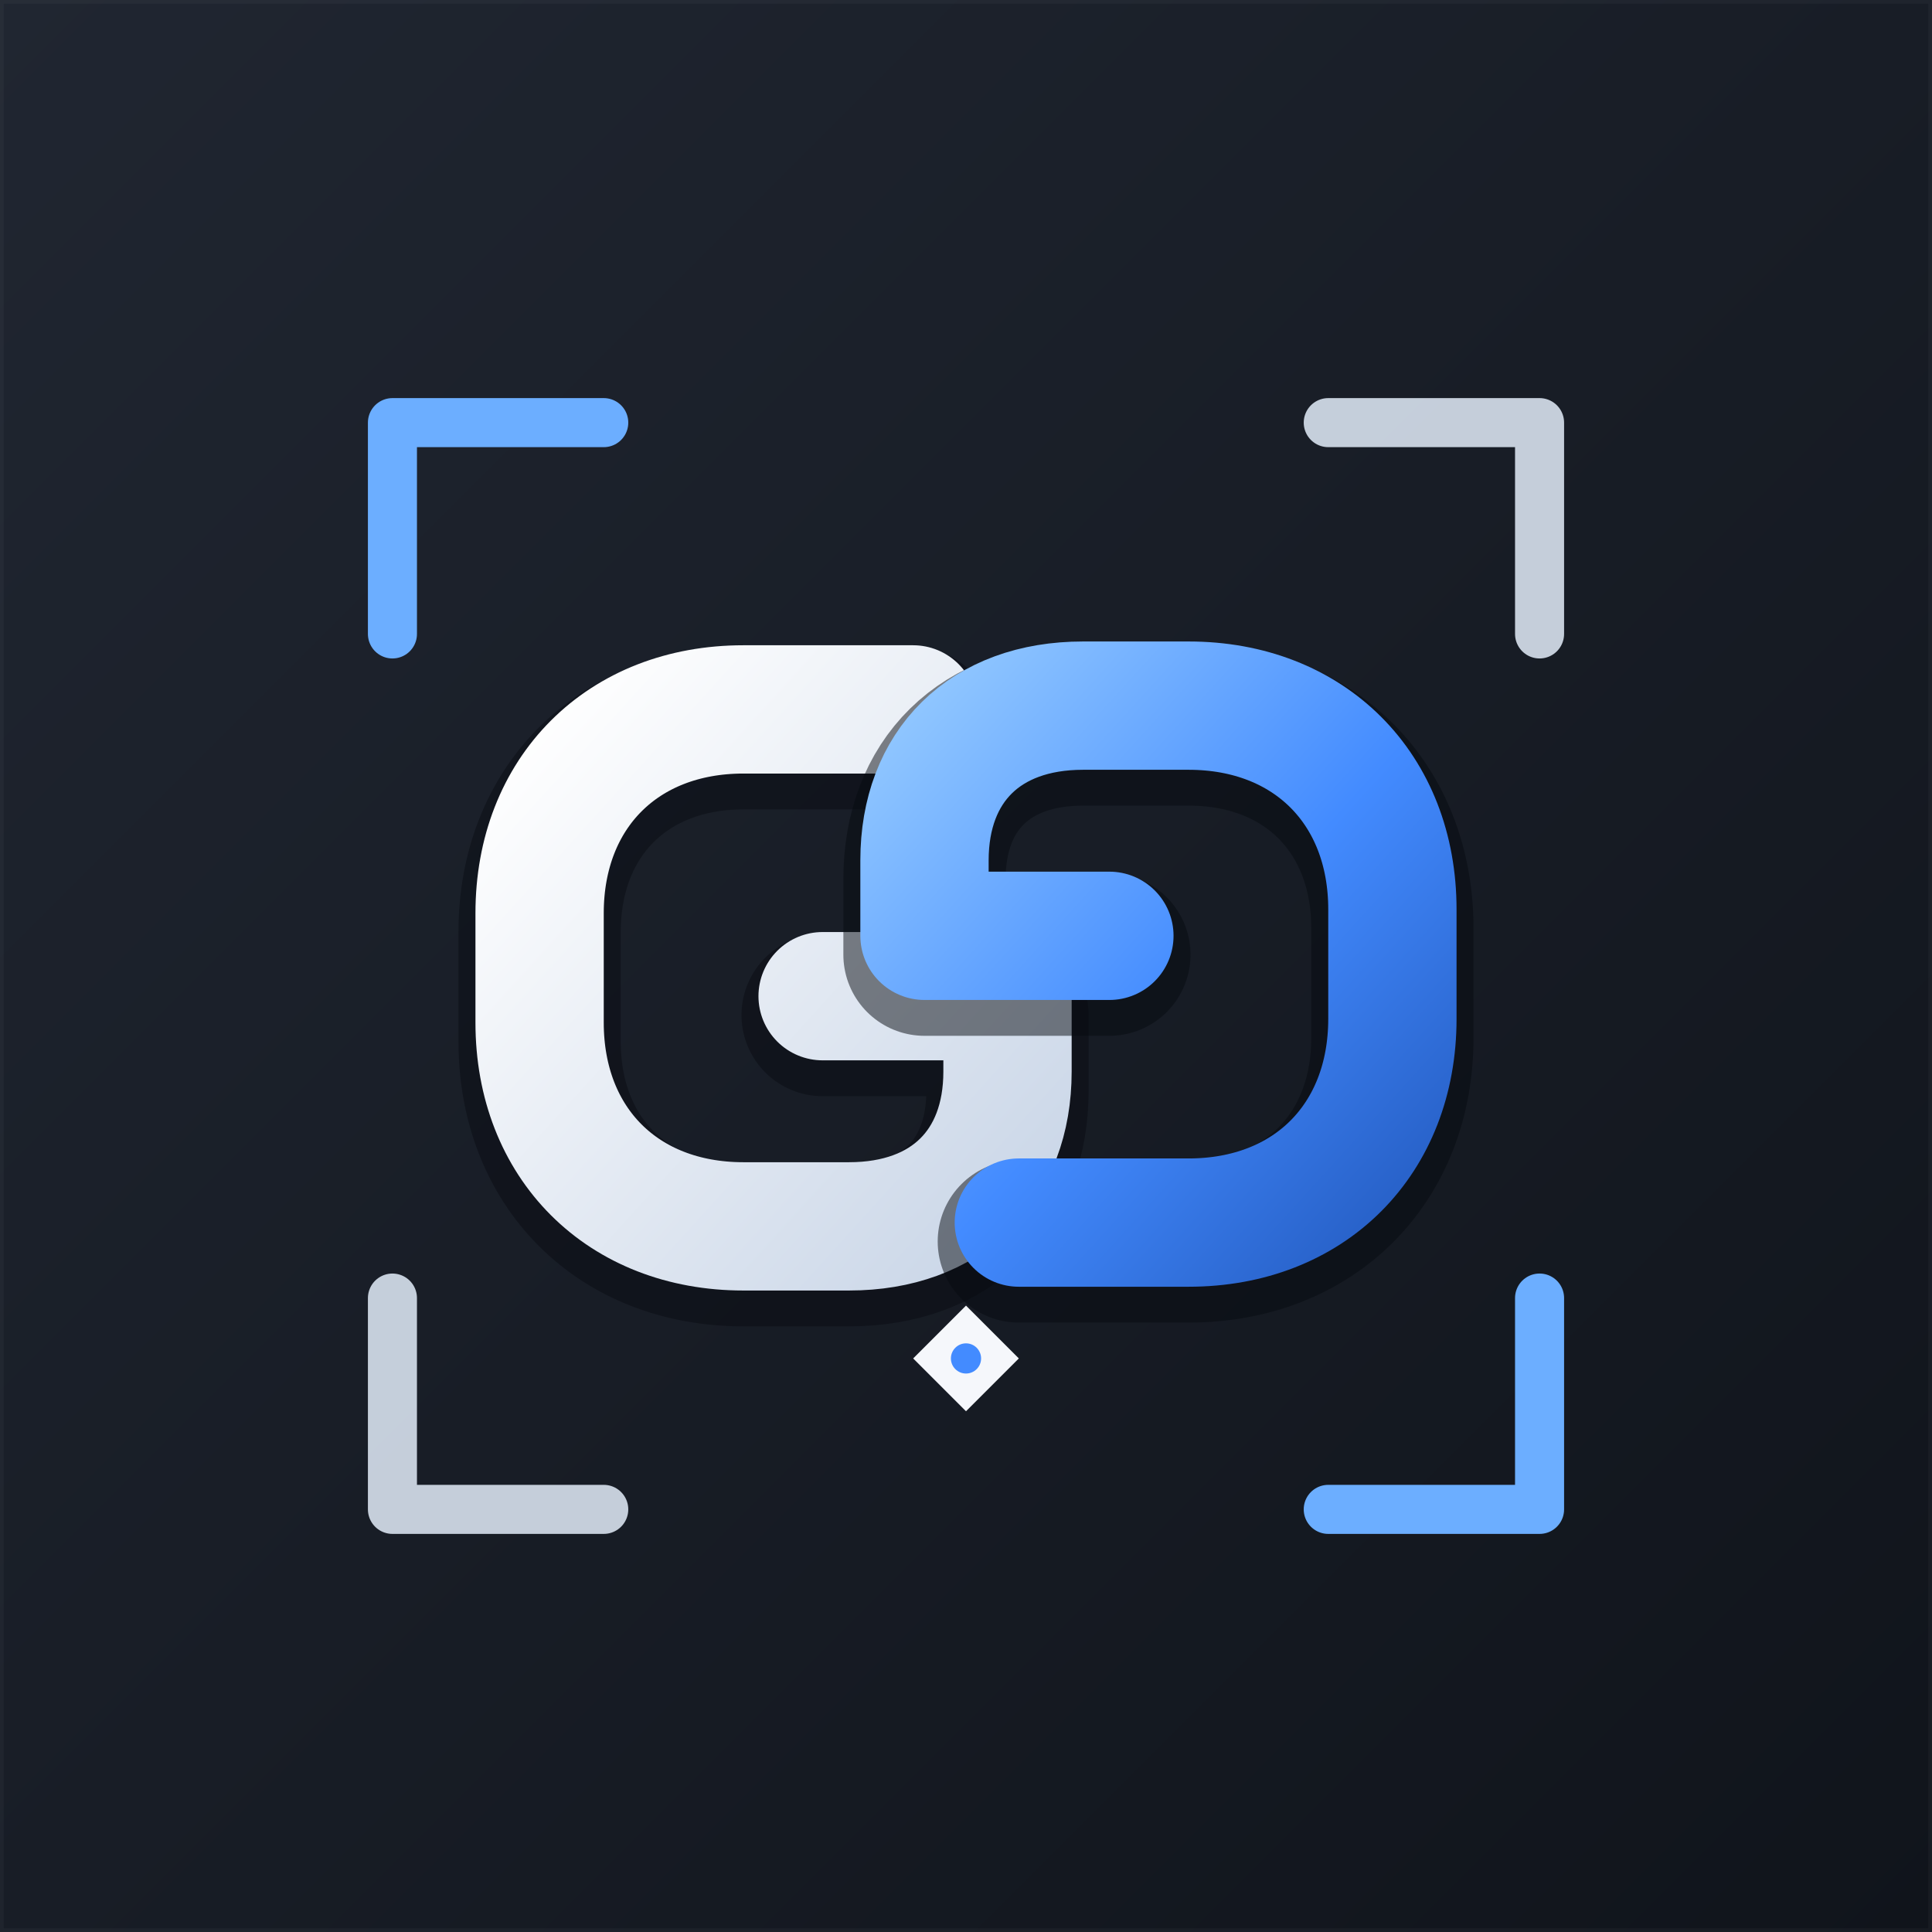
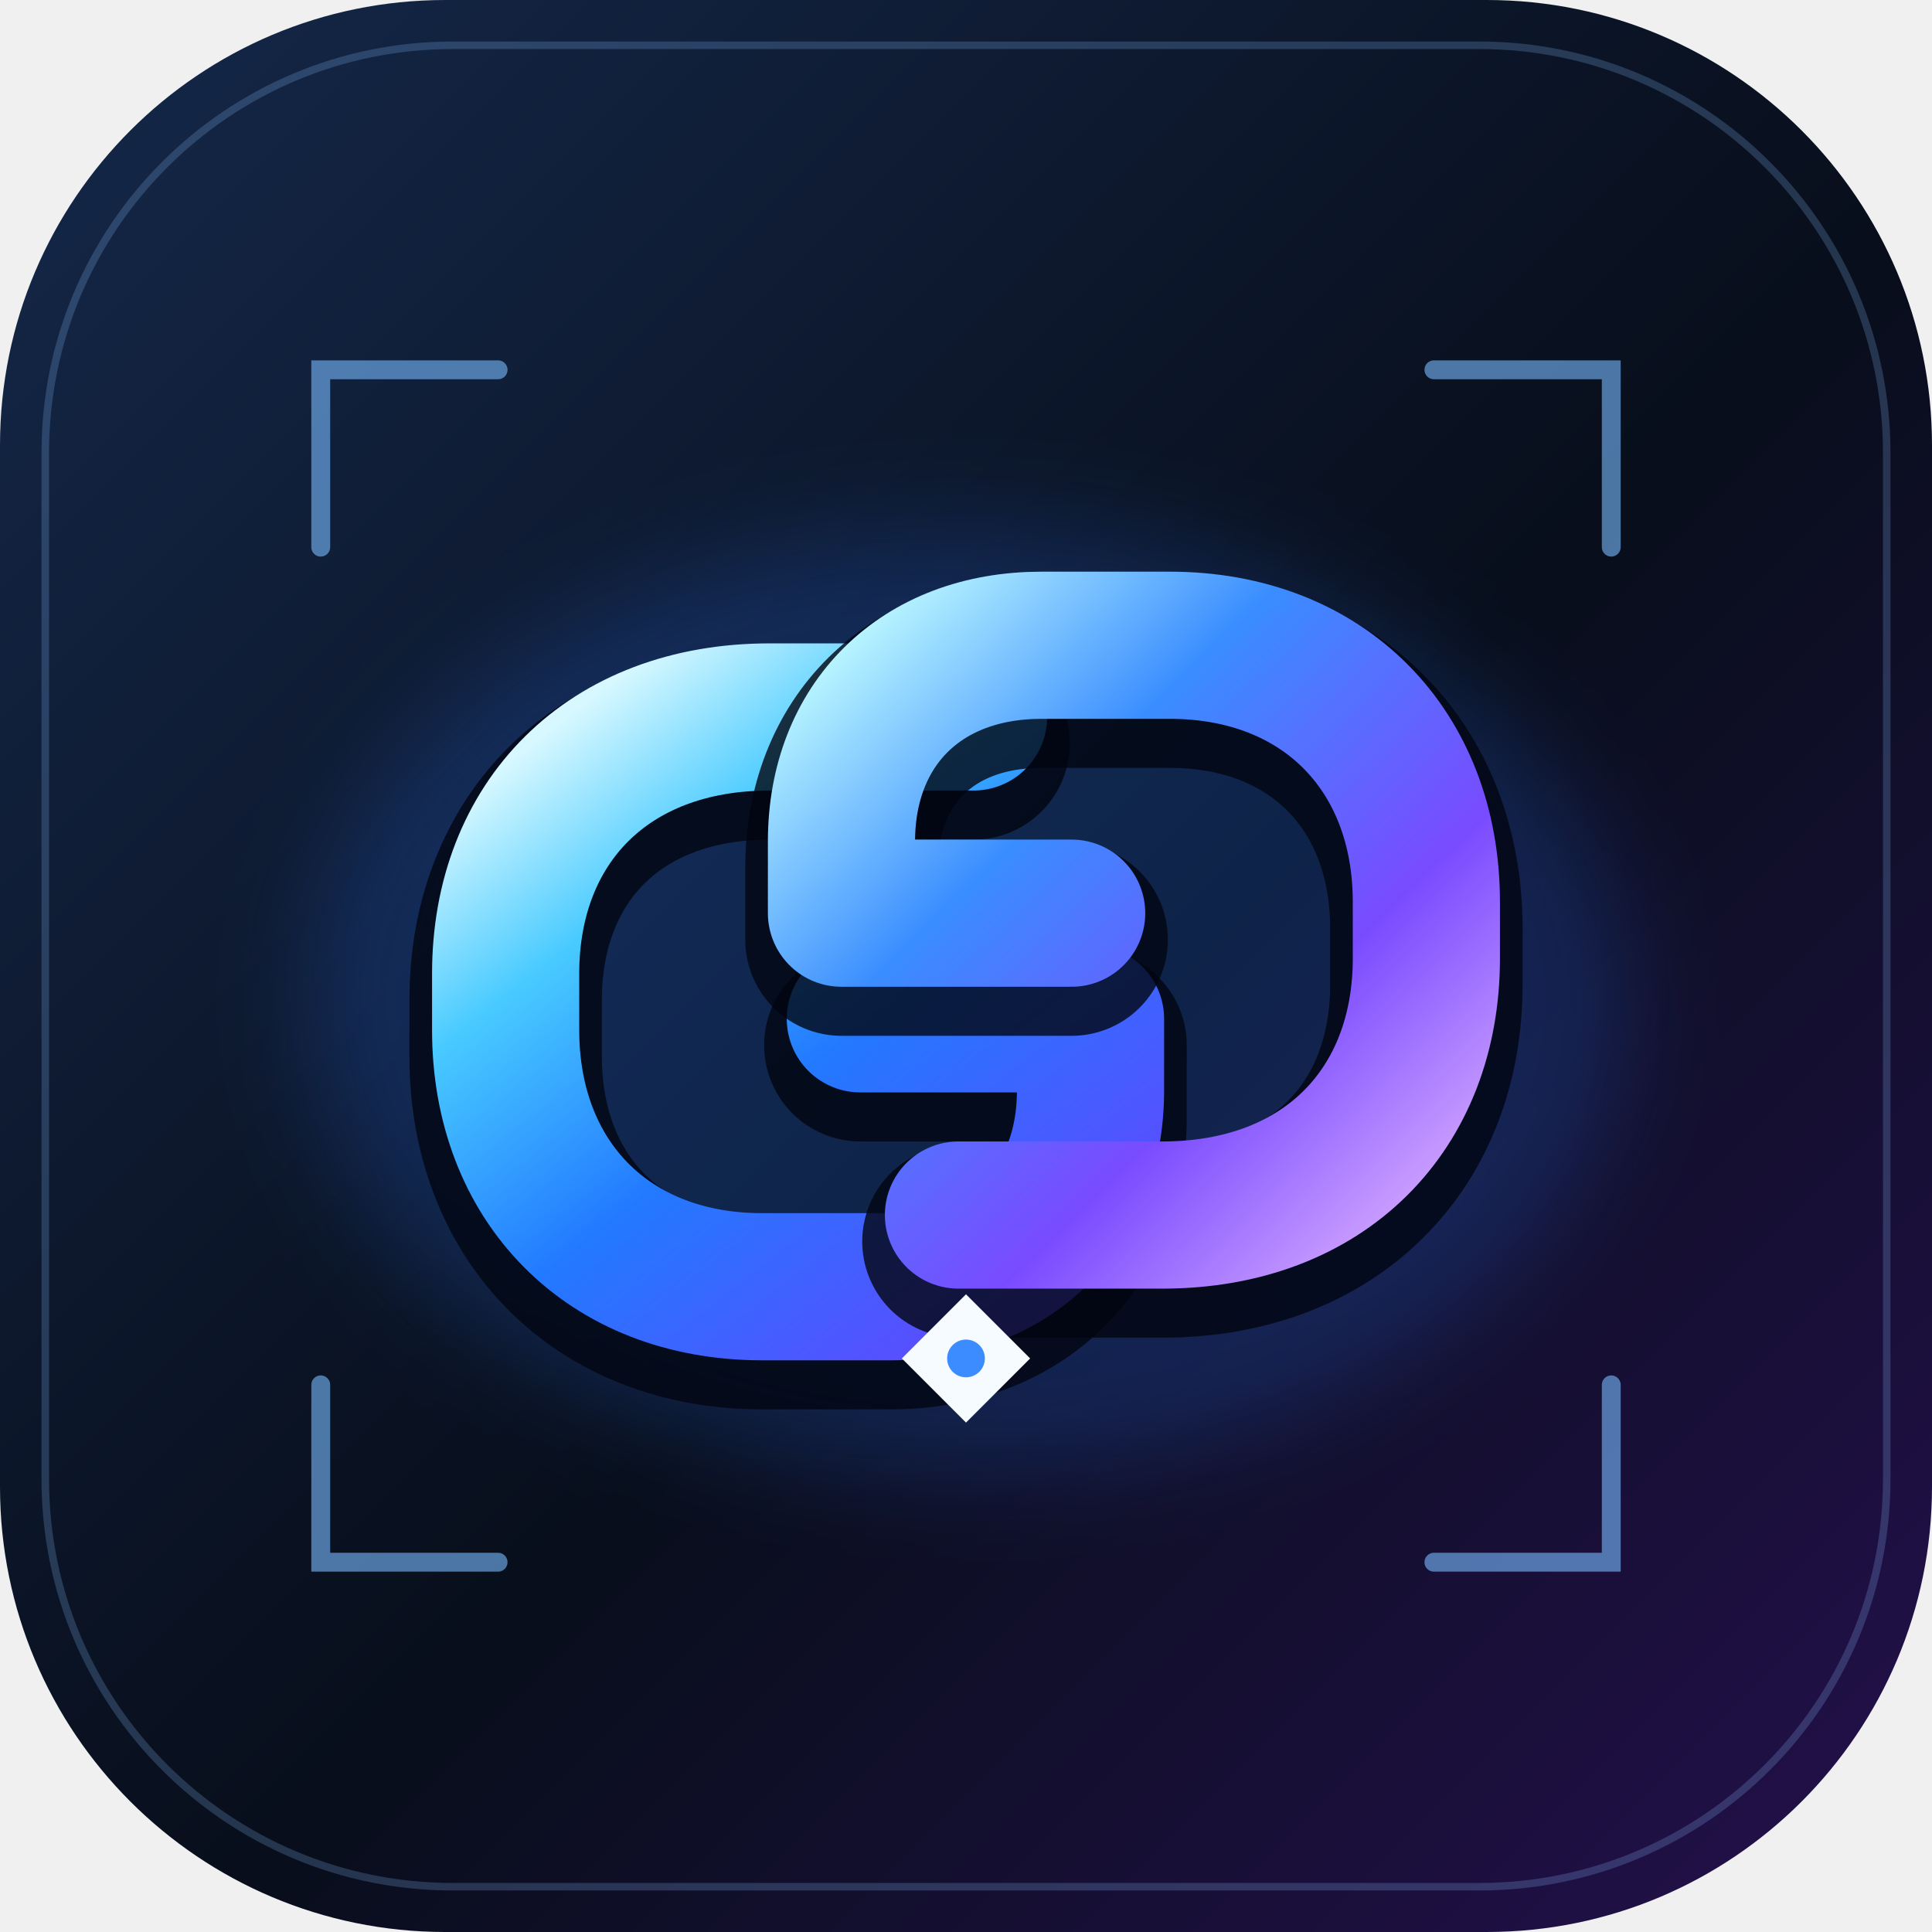
- <svg xmlns="http://www.w3.org/2000/svg" viewBox="0 0 512 512" role="img" aria-label="Graphics Genix Studio mark">
+ <svg xmlns="http://www.w3.org/2000/svg" viewBox="0 0 512 512">
  <defs>
-     <linearGradient id="base" x1="0" y1="0" x2="1" y2="1">
-       <stop offset="0" stop-color="#202631" />
-       <stop offset="1" stop-color="#10141b" />
+     <linearGradient id="bg" x1="0" y1="0" x2="1" y2="1">
+       <stop stop-color="#15294b" />
+       <stop offset=".55" stop-color="#080e1b" />
+       <stop offset="1" stop-color="#25104e" />
    </linearGradient>
-     <linearGradient id="ice" x1="0" y1="0" x2="1" y2="1">
-       <stop offset="0" stop-color="#ffffff" />
-       <stop offset="1" stop-color="#cbd7e8" />
+     <linearGradient id="g1" x1=".1" y1="0" x2=".9" y2="1">
+       <stop stop-color="#d7f8ff" />
+       <stop offset=".25" stop-color="#48caff" />
+       <stop offset=".58" stop-color="#2279ff" />
+       <stop offset="1" stop-color="#5b4cff" />
    </linearGradient>
-     <linearGradient id="blue" x1="0" y1="0" x2="1" y2="1">
-       <stop offset="0" stop-color="#8ec5ff" />
-       <stop offset=".55" stop-color="#438bff" />
-       <stop offset="1" stop-color="#2760c7" />
+     <linearGradient id="g2" x1="0" y1="0" x2="1" y2="1">
+       <stop stop-color="#b8f5ff" />
+       <stop offset=".32" stop-color="#3a8dff" />
+       <stop offset=".7" stop-color="#794bff" />
+       <stop offset="1" stop-color="#d1a4ff" />
    </linearGradient>
+     <filter id="glow" x="-40%" y="-40%" width="180%" height="180%">
+       <feGaussianBlur stdDeviation="13" />
+     </filter>
  </defs>
-   <rect width="512" height="512" fill="url(#base)" />
-   <path d="M0 0H512V512H0Z" fill="none" stroke="#ffffff" stroke-opacity=".035" stroke-width="2" />
-   <g fill="none" stroke-linecap="round" stroke-linejoin="round" stroke-width="13">
-     <path d="M104 168V112H160" stroke="#6caeff" />
-     <path d="M352 112H408V168" stroke="#dce6f3" stroke-opacity=".88" />
-     <path d="M408 344V400H352" stroke="#6caeff" />
-     <path d="M160 400H104V344" stroke="#dce6f3" stroke-opacity=".88" />
-   </g>
-   <path d="M242 188H197C165 188 143 210 143 242V271C143 303 165 325 197 325H225C251 325 267 309 267 284V264H218" fill="none" stroke="#070b11" stroke-opacity=".45" stroke-width="43" stroke-linecap="round" stroke-linejoin="round" transform="translate(0 5)" />
-   <path d="M242 188H197C165 188 143 210 143 242V271C143 303 165 325 197 325H225C251 325 267 309 267 284V264H218" fill="none" stroke="url(#ice)" stroke-width="34" stroke-linecap="round" stroke-linejoin="round" />
-   <path d="M270 324H315C347 324 369 302 369 270V241C369 209 347 187 315 187H287C261 187 245 203 245 228V248H294" fill="none" stroke="#070b11" stroke-opacity=".5" stroke-width="43" stroke-linecap="round" stroke-linejoin="round" transform="translate(0 5)" />
-   <path d="M270 324H315C347 324 369 302 369 270V241C369 209 347 187 315 187H287C261 187 245 203 245 228V248H294" fill="none" stroke="url(#blue)" stroke-width="34" stroke-linecap="round" stroke-linejoin="round" />
-   <path d="M256 346L270 360L256 374L242 360Z" fill="#f5f7fb" />
-   <circle cx="256" cy="360" r="4" fill="#438bff" />
+   <rect width="512" height="512" rx="118" fill="url(#bg)" />
+   <rect x="12" y="12" width="488" height="488" rx="108" fill="none" stroke="#8cbfff" stroke-opacity=".22" stroke-width="2" />
+   <ellipse cx="256" cy="265" rx="175" ry="125" fill="#2c76ff" opacity=".2" filter="url(#glow)" />
+   <path d="M258 190h-54c-43 0-70 28-70 68v15c0 40 27 68 68 68h34c32 0 53-21 53-52v-19h-61" fill="none" stroke="#020611" stroke-opacity=".8" stroke-width="51" stroke-linecap="round" stroke-linejoin="round" transform="translate(0 7)" />
+   <path d="M258 190h-54c-43 0-70 28-70 68v15c0 40 27 68 68 68h34c32 0 53-21 53-52v-19h-61" fill="none" stroke="url(#g1)" stroke-width="39" stroke-linecap="round" stroke-linejoin="round" />
+   <path d="M254 322h54c43 0 70-28 70-68v-15c0-40-27-68-68-68h-34c-32 0-53 21-53 52v19h61" fill="none" stroke="#020611" stroke-opacity=".8" stroke-width="51" stroke-linecap="round" stroke-linejoin="round" transform="translate(0 7)" />
+   <path d="M254 322h54c43 0 70-28 70-68v-15c0-40-27-68-68-68h-34c-32 0-53 21-53 52v19h61" fill="none" stroke="url(#g2)" stroke-width="39" stroke-linecap="round" stroke-linejoin="round" />
+   <path d="M256 343l17 17-17 17-17-17z" fill="#f5fbff" />
+   <circle cx="256" cy="360" r="5" fill="#3c8cff" />
+   <path d="M85 145V98h47M380 98h47v47M427 367v47h-47M132 414H85v-47" fill="none" stroke="#79baff" stroke-opacity=".6" stroke-width="5" stroke-linecap="round" />
</svg>
